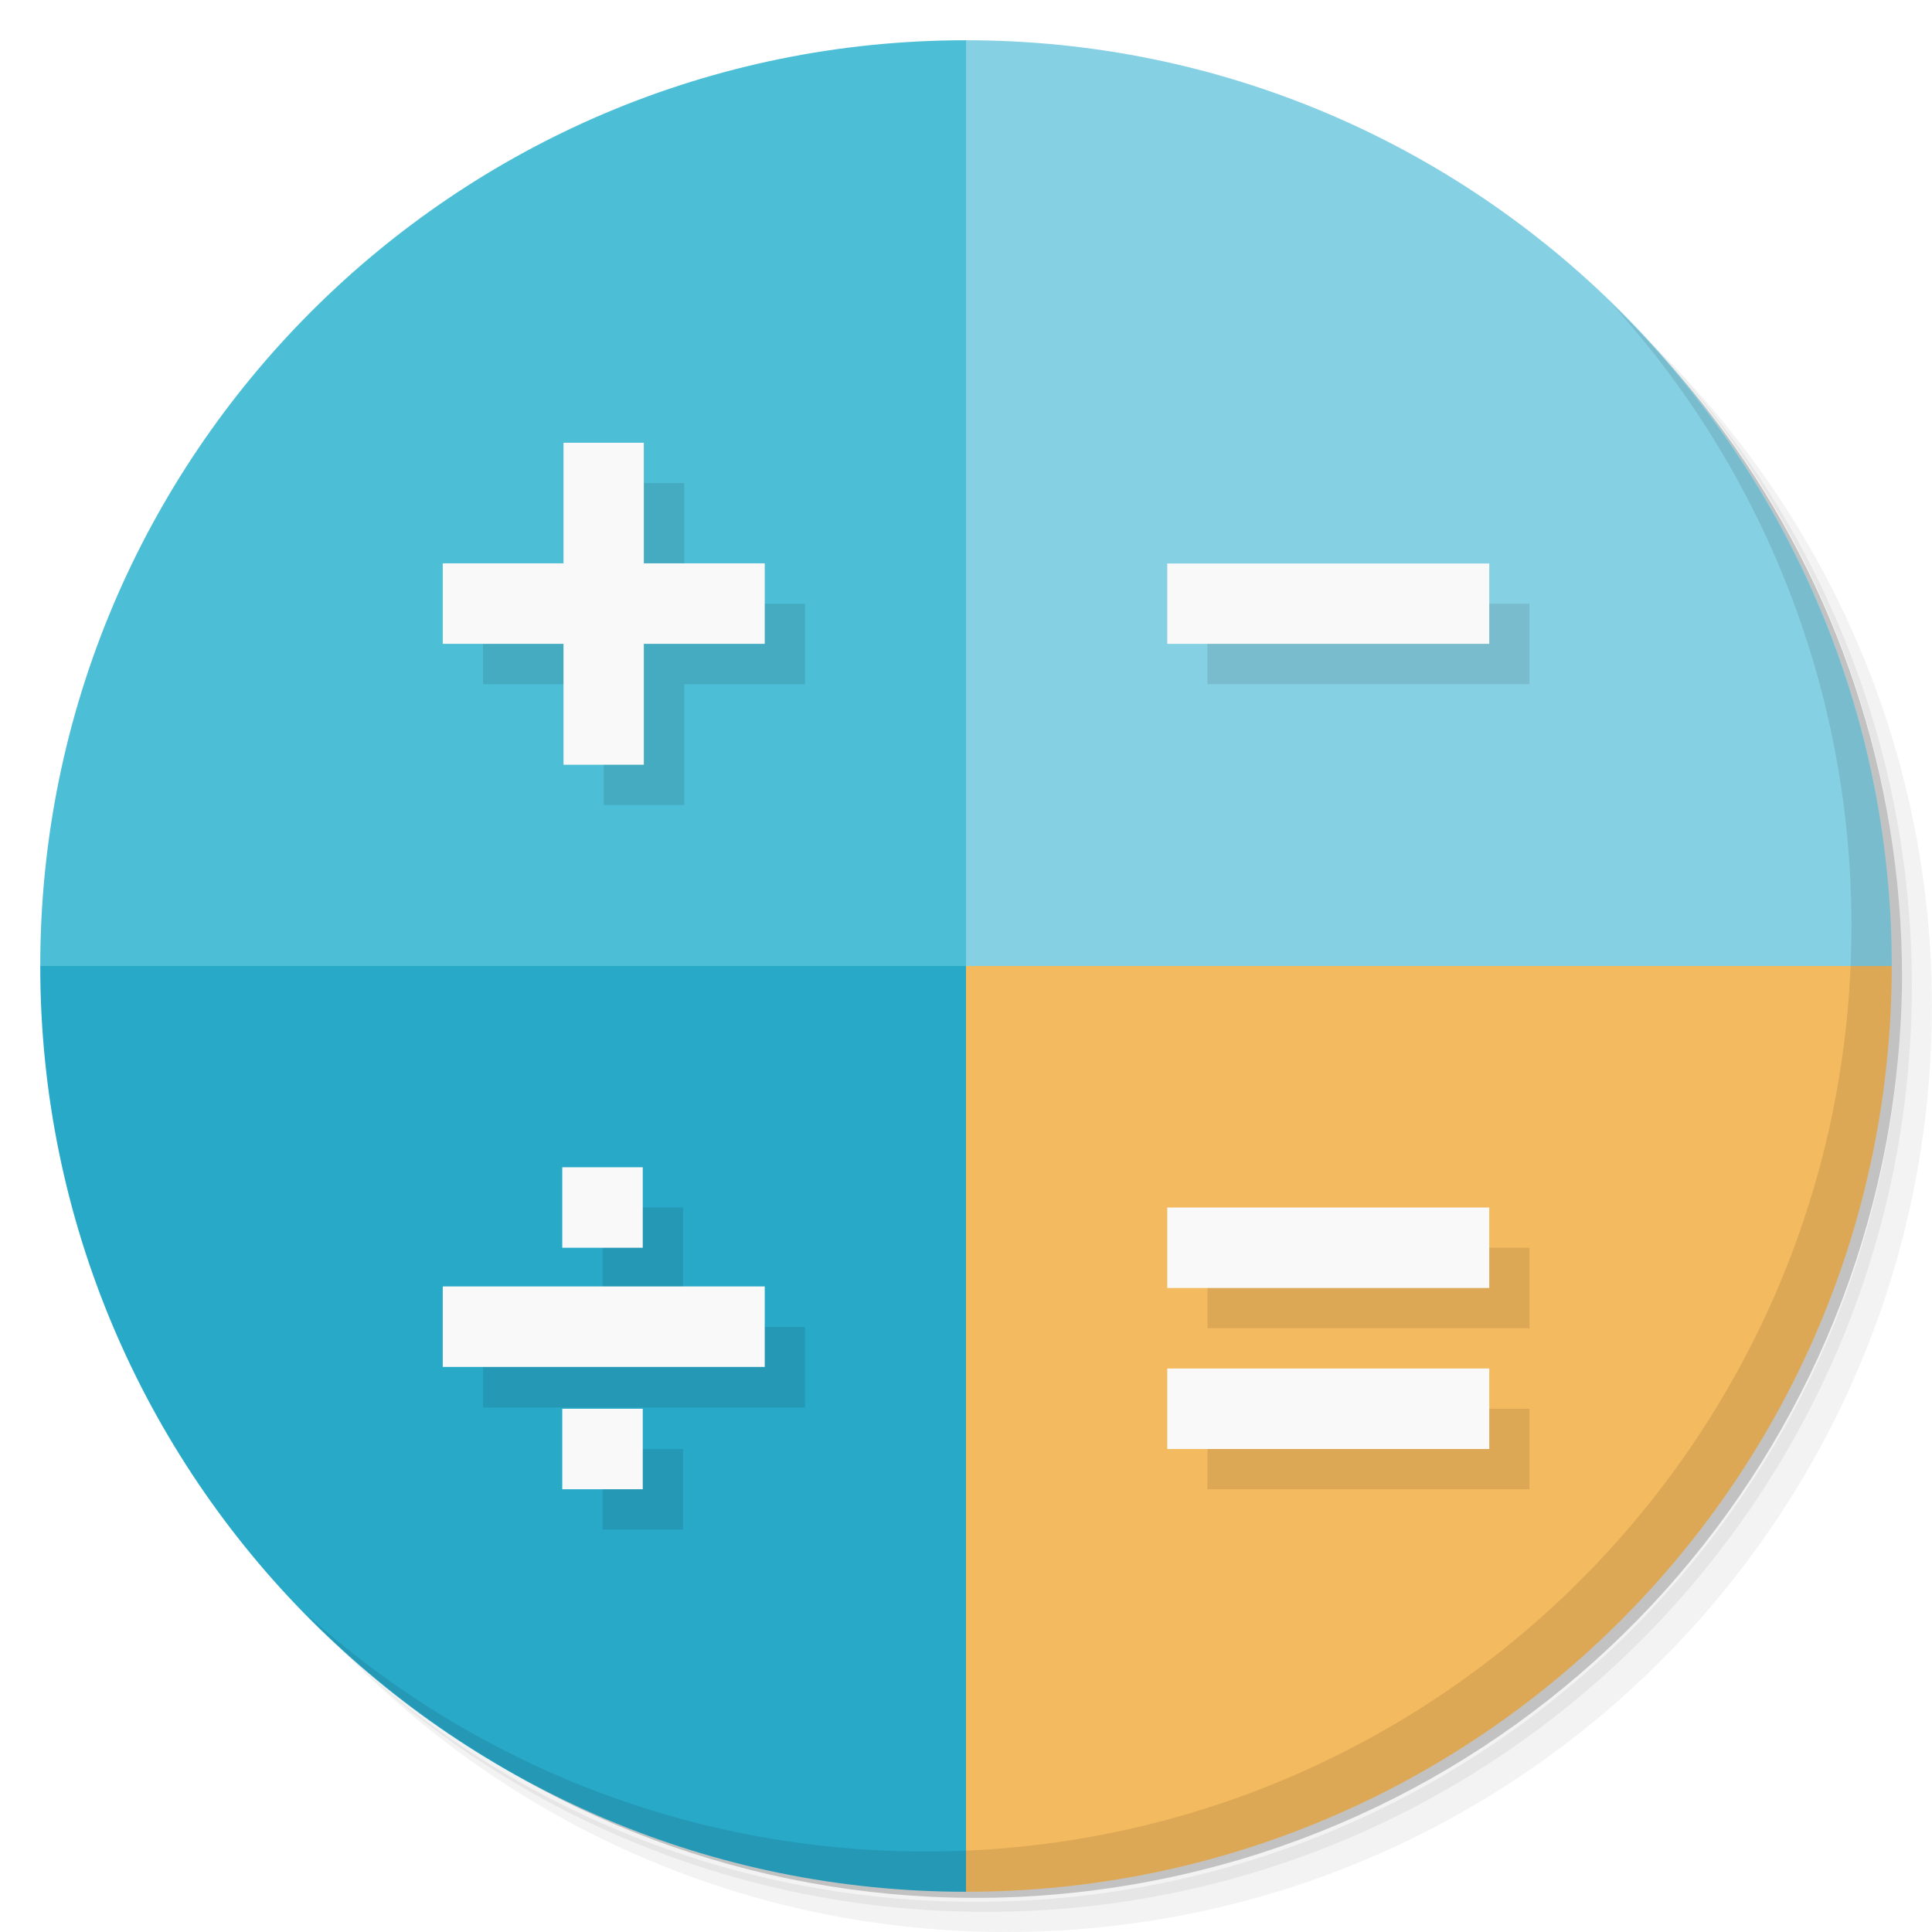
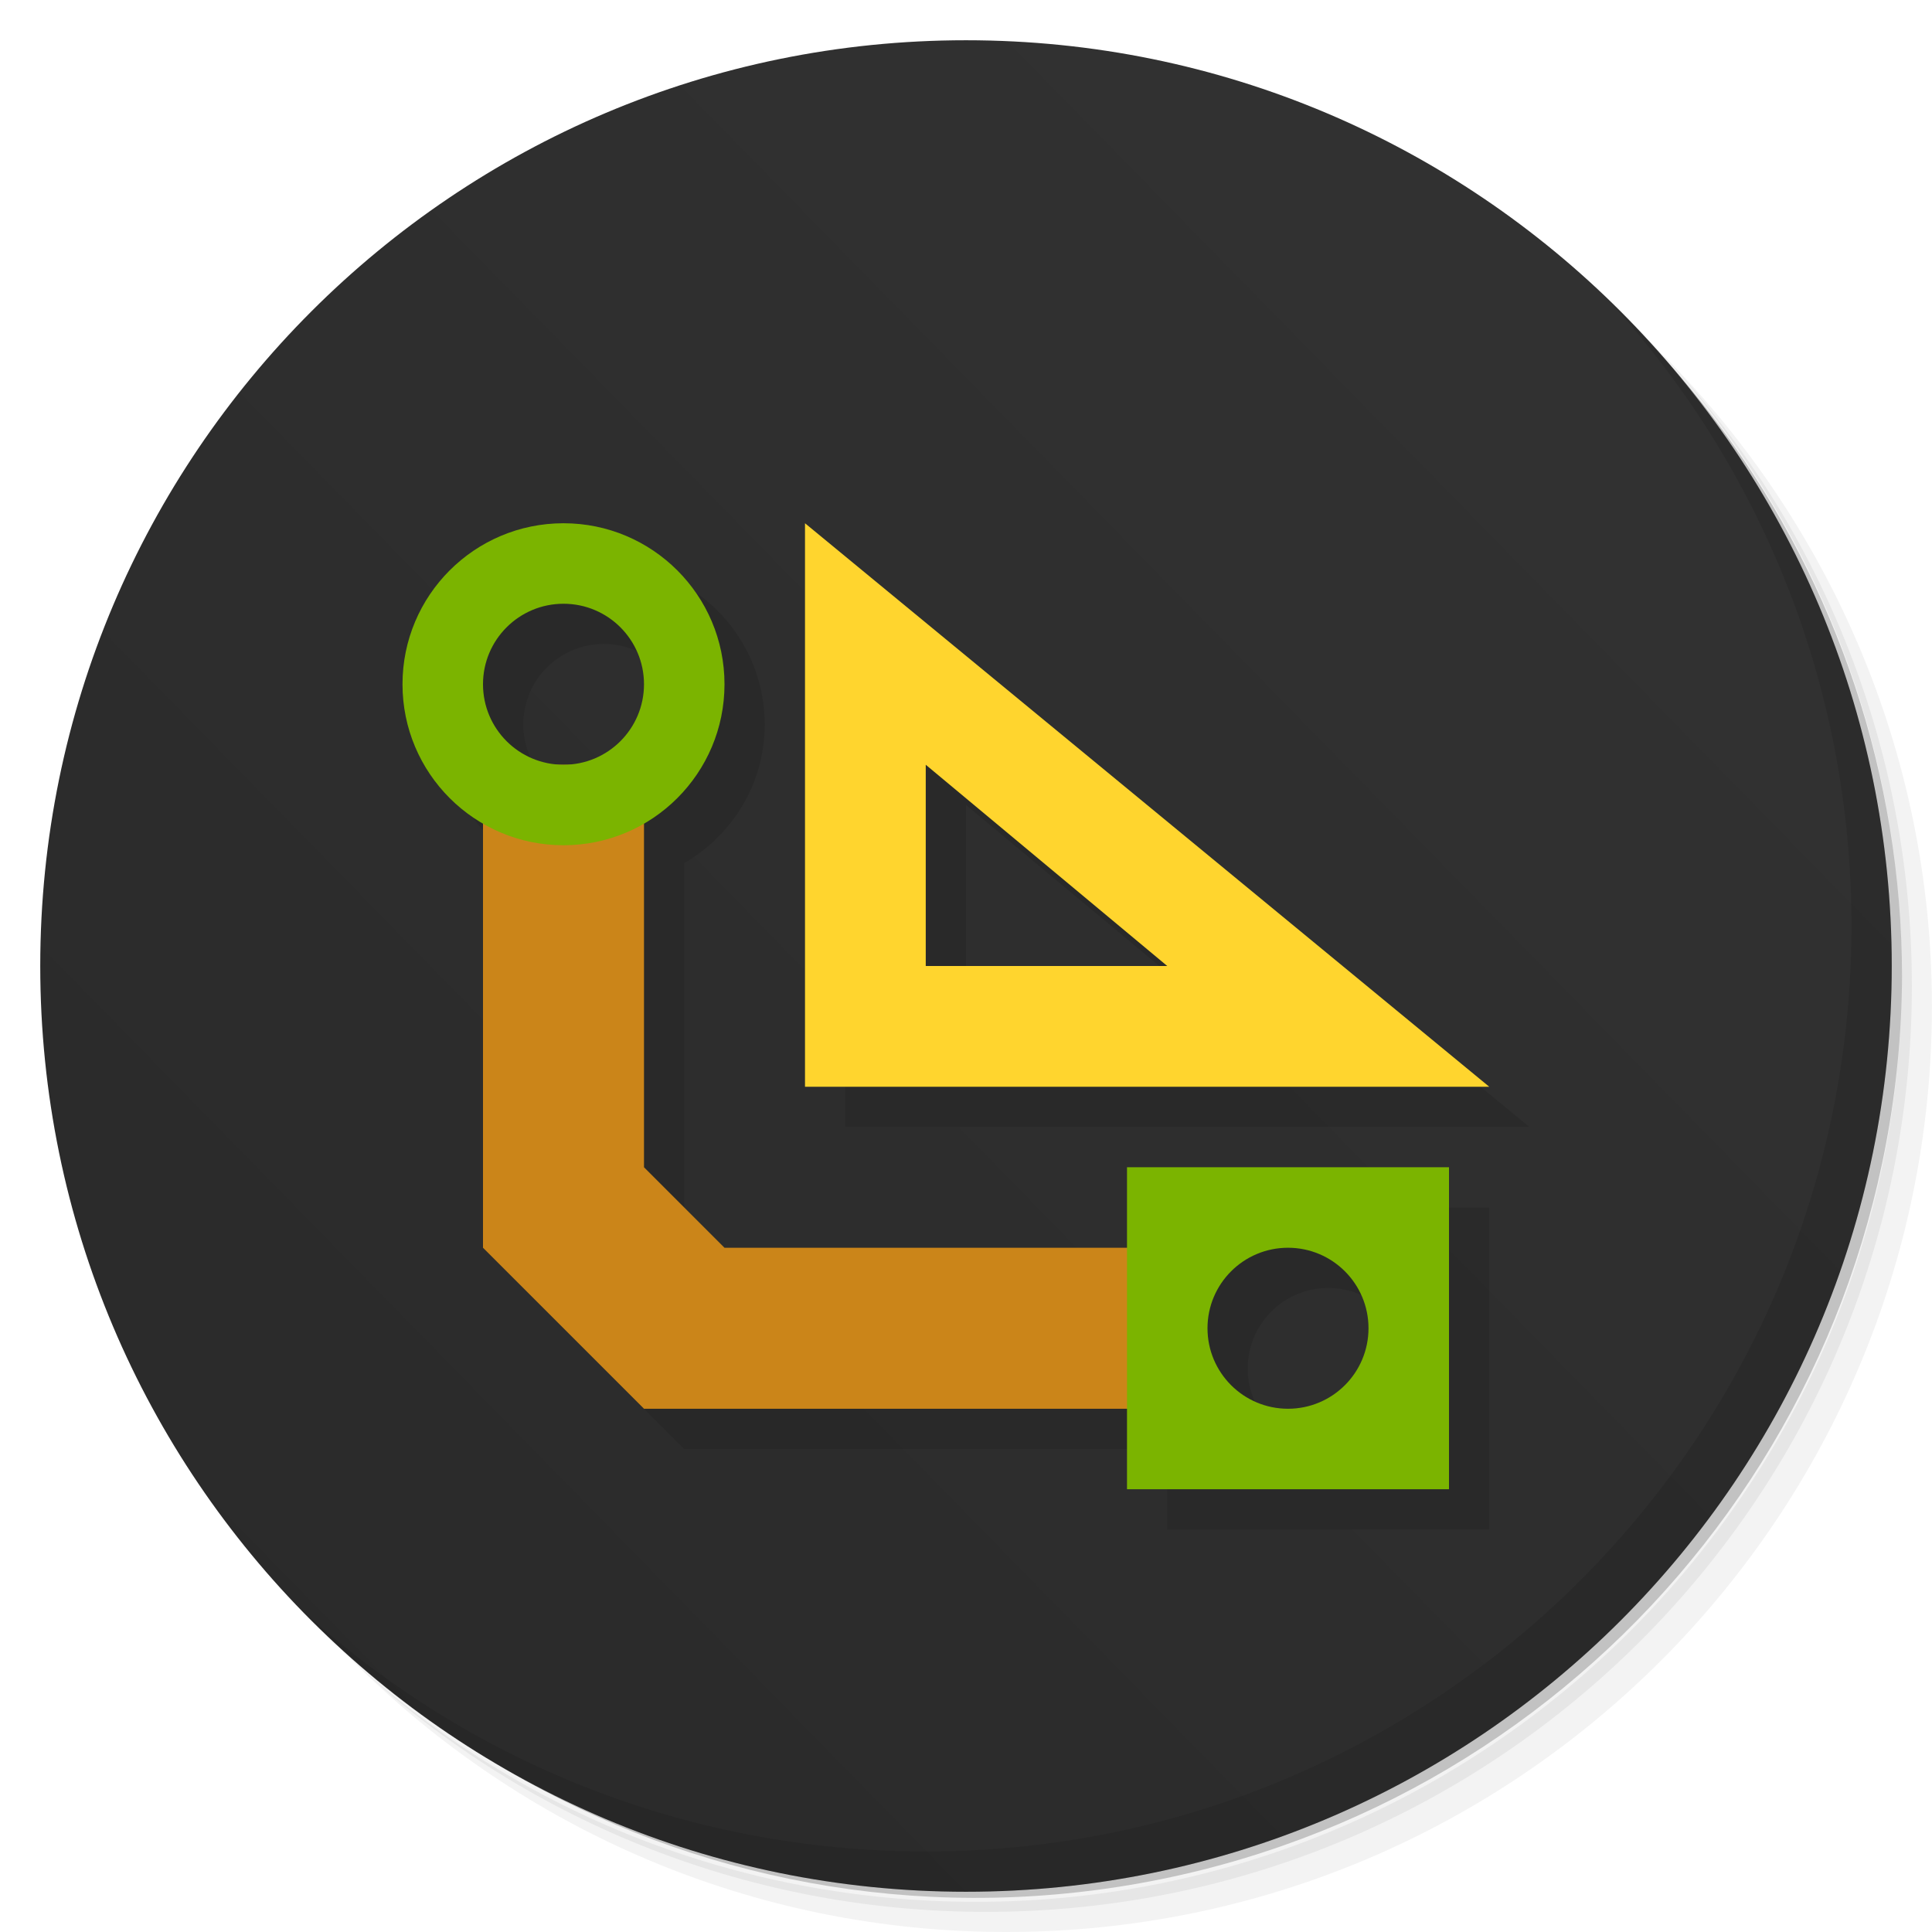
- <svg xmlns="http://www.w3.org/2000/svg" viewBox="0 0 48 48">
-   <g>
-     <path d="m 36.31 5 c 5.859 4.062 9.688 10.831 9.688 18.5 c 0 12.426 -10.07 22.5 -22.5 22.5 c -7.669 0 -14.438 -3.828 -18.5 -9.688 c 1.037 1.822 2.306 3.499 3.781 4.969 c 4.085 3.712 9.514 5.969 15.469 5.969 c 12.703 0 23 -10.298 23 -23 c 0 -5.954 -2.256 -11.384 -5.969 -15.469 c -1.469 -1.475 -3.147 -2.744 -4.969 -3.781 z m 4.969 3.781 c 3.854 4.113 6.219 9.637 6.219 15.719 c 0 12.703 -10.297 23 -23 23 c -6.081 0 -11.606 -2.364 -15.719 -6.219 c 4.16 4.144 9.883 6.719 16.219 6.719 c 12.703 0 23 -10.298 23 -23 c 0 -6.335 -2.575 -12.06 -6.719 -16.219 z" style="opacity:0.05" />
-     <path d="m 41.28 8.781 c 3.712 4.085 5.969 9.514 5.969 15.469 c 0 12.703 -10.297 23 -23 23 c -5.954 0 -11.384 -2.256 -15.469 -5.969 c 4.113 3.854 9.637 6.219 15.719 6.219 c 12.703 0 23 -10.298 23 -23 c 0 -6.081 -2.364 -11.606 -6.219 -15.719 z" style="opacity:0.1" />
-     <path d="m 31.25 2.375 c 8.615 3.154 14.75 11.417 14.75 21.13 c 0 12.426 -10.07 22.5 -22.5 22.5 c -9.708 0 -17.971 -6.135 -21.12 -14.75 a 23 23 0 0 0 44.875 -7 a 23 23 0 0 0 -16 -21.875 z" style="opacity:0.2" />
-   </g>
-   <path d="M 24 1 C 11.297 1 1 11.297 1 24 L 24 24 L 24 1 z " style="fill:#4cbed6;fill-opacity:1;stroke:none;fill-rule:evenodd" />
-   <path d="M 24 1 L 24 24 L 47 24 C 47 11.297 36.703 1 24 1 z " style="fill:#86d0e3;fill-opacity:1;stroke:none;fill-rule:evenodd" />
-   <path d="m 24 24 l 0 23 c 12.703 0 23 -10.297 23 -23 l -23 0 z" style="fill:#f4ba5f;fill-opacity:1;stroke:none;fill-rule:evenodd" />
-   <path d="m 1 24 c 0 12.703 10.297 23 23 23 l 0 -23 l -23 0 z" style="fill:#28a9c8;fill-opacity:1;stroke:none;fill-rule:evenodd" />
-   <path d="m 15 12 0 3 -3 0 0 2 3 0 0 3 2 0 0 -3 3 0 0 -2 -3 0 0 -3 -2 0 z m 15 3 0 2 8 0 0 -2 -8 0 z m -15.03 15 0 2 2 0 0 -2 -2 0 z m 15.03 1 l 0 2 8 0 0 -2 -8 0 z m -18 1.969 0 2 8 0 0 -2 -8 0 z m 18 2.031 l 0 2 8 0 0 -2 -8 0 z m -15.03 1 0 2 2 0 0 -2 -2 0 z" style="fill:#000;opacity:0.1;fill-opacity:1;stroke:none;fill-rule:nonzero" />
-   <path d="m 37 30 0 2 -8 0 0 -2 m 8 0" style="fill:#f9f9f9;fill-opacity:1;stroke:none;fill-rule:nonzero" />
-   <path d="m 37 34 0 2 -8 0 0 -2 m 8 0" style="fill:#f9f9f9;fill-opacity:1;stroke:none;fill-rule:nonzero" />
-   <path d="m 37,14 0,1.996 -8,0 L 29,14 m 8,0" style="fill:#f9f9f9;fill-opacity:1;stroke:none;fill-rule:nonzero" />
-   <path d="m 19 31.961 0 2 -8 0 0 -2 m 8 0" style="fill:#f9f9f9;fill-opacity:1;stroke:none;fill-rule:nonzero" />
-   <path d="m 15.969 29 0 2 -2 0 0 -2 m 2 0" style="fill:#f9f9f9;fill-opacity:1;stroke:none;fill-rule:nonzero" />
-   <path d="m 15.969 35 0 2 -2 0 0 -2 m 2 0" style="fill:#f9f9f9;fill-opacity:1;stroke:none;fill-rule:nonzero" />
-   <path d="m 14,11 1.996,0 0,8 L 14,19 m 0,-8" style="fill:#f9f9f9;fill-opacity:1;stroke:none;fill-rule:nonzero" />
-   <path d="m 19 13.996 0 2 -8 0 0 -2 m 8 0" style="fill:#f9f9f9;fill-opacity:1;stroke:none;fill-rule:nonzero" />
-   <g>
-     <path d="m 40.03 7.531 c 3.712 4.084 5.969 9.514 5.969 15.469 0 12.703 -10.297 23 -23 23 c -5.954 0 -11.384 -2.256 -15.469 -5.969 4.178 4.291 10.01 6.969 16.469 6.969 c 12.703 0 23 -10.298 23 -23 0 -6.462 -2.677 -12.291 -6.969 -16.469 z" style="opacity:0.1" />
-   </g>
+ <svg xmlns="http://www.w3.org/2000/svg" id="svg2" height="100%" viewBox="0 0 48 48" width="100%" version="1.1">
+   <defs id="defs4">
+     <linearGradient id="linearGradient3009" y2="1" gradientUnits="userSpaceOnUse" y1="47" x1="1">
+       <stop id="stop3781" style="stop-color:#292929" offset="0" />
+       <stop id="stop3783" style="stop-color:#333" offset="1" />
+     </linearGradient>
+   </defs>
+   <path id="path23" d="m36.31 5c5.859 4.062 9.688 10.831 9.688 18.5 0 12.426-10.07 22.5-22.5 22.5-7.669 0-14.438-3.828-18.5-9.688 1.037 1.822 2.306 3.499 3.781 4.969 4.085 3.712 9.514 5.969 15.469 5.969 12.703 0 23-10.298 23-23 0-5.954-2.256-11.384-5.969-15.469-1.469-1.475-3.147-2.744-4.969-3.781zm4.969 3.781c3.854 4.113 6.219 9.637 6.219 15.719 0 12.703-10.297 23-23 23-6.081 0-11.606-2.364-15.719-6.219 4.16 4.144 9.883 6.719 16.219 6.719 12.703 0 23-10.298 23-23 0-6.335-2.575-12.06-6.719-16.219z" style="opacity:.05" />
+   <path id="path25" d="m41.28 8.781c3.712 4.085 5.969 9.514 5.969 15.469 0 12.703-10.297 23-23 23-5.954 0-11.384-2.256-15.469-5.969 4.113 3.854 9.637 6.219 15.719 6.219 12.703 0 23-10.298 23-23 0-6.081-2.364-11.606-6.219-15.719z" style="opacity:.1" />
+   <path id="path27" d="m31.25 2.375c8.615 3.154 14.75 11.417 14.75 21.13 0 12.426-10.07 22.5-22.5 22.5-9.708 0-17.971-6.135-21.12-14.75a23 23 0 0 0 44.875 -7 23 23 0 0 0 -16 -21.875z" style="opacity:.2" />
+   <path id="path31" d="m24 1c12.703 0 23 10.297 23 23s-10.297 23-23 23-23-10.297-23-23 10.297-23 23-23z" style="fill:url(#linearGradient3009)" />
+   <path id="path3214" style="color-rendering:auto;text-decoration-color:#000000;color:#000000;shape-rendering:auto;solid-color:#000000;text-decoration-line:none;fill-rule:evenodd;mix-blend-mode:normal;block-progression:tb;opacity:.1;text-indent:0;image-rendering:auto;white-space:normal;text-decoration-style:solid;isolation:auto;text-transform:none" d="m15 14c-2.209 0-4 1.791-4 4 0 1.477 0.809 2.752 2 3.445v10.555l4 4h12v2h8v-8h-8v2h-10l-2-2v-8.555c1.191-0.693 2-1.968 2-3.445 0-2.209-1.791-4-4-4zm6 0v14h17l-17-14zm-6 2a2 2 0 0 1 2 2 2 2 0 0 1 -2 2 2 2 0 0 1 -2 -2 2 2 0 0 1 2 -2zm9 4 6 5h-6v-5zm9 12a2 2 0 0 1 2 2 2 2 0 0 1 -2 2 2 2 0 0 1 -2 -2 2 2 0 0 1 2 -2z" />
+   <path id="path63" d="m40.03 7.531c3.712 4.084 5.969 9.514 5.969 15.469 0 12.703-10.297 23-23 23-5.954 0-11.384-2.256-15.469-5.969 4.178 4.291 10.01 6.969 16.469 6.969 12.703 0 23-10.298 23-23 0-6.462-2.677-12.291-6.969-16.469z" style="opacity:.1" />
+   <path id="path4246-7" style="color-rendering:auto;text-decoration-color:#000000;color:#000000;shape-rendering:auto;solid-color:#000000;text-decoration-line:none;fill:#cb8519;fill-rule:evenodd;mix-blend-mode:normal;block-progression:tb;text-indent:0;image-rendering:auto;white-space:normal;text-decoration-style:solid;isolation:auto;text-transform:none" d="m29 35h-13l-4-4v-12h4v10l2 2h11z" />
+   <path id="rect4216-5" style="fill:#7bb400" d="m28 29v8h8v-8h-8zm4 2a2 2 0 0 1 2 2 2 2 0 0 1 -2 2 2 2 0 0 1 -2 -2 2 2 0 0 1 2 -2z" />
+   <path id="path4218-3" style="fill:#7bb400" d="m14 13c-2.209 0-4 1.791-4 4s1.791 4 4 4 4-1.791 4-4-1.791-4-4-4zm0 2a2 2 0 0 1 2 2 2 2 0 0 1 -2 2 2 2 0 0 1 -2 -2 2 2 0 0 1 2 -2z" />
+   <path id="path41-1" style="fill:#ffd52e;fill-rule:evenodd" d="m20 13 17 14h-17m3-8v5h6" />
</svg>
